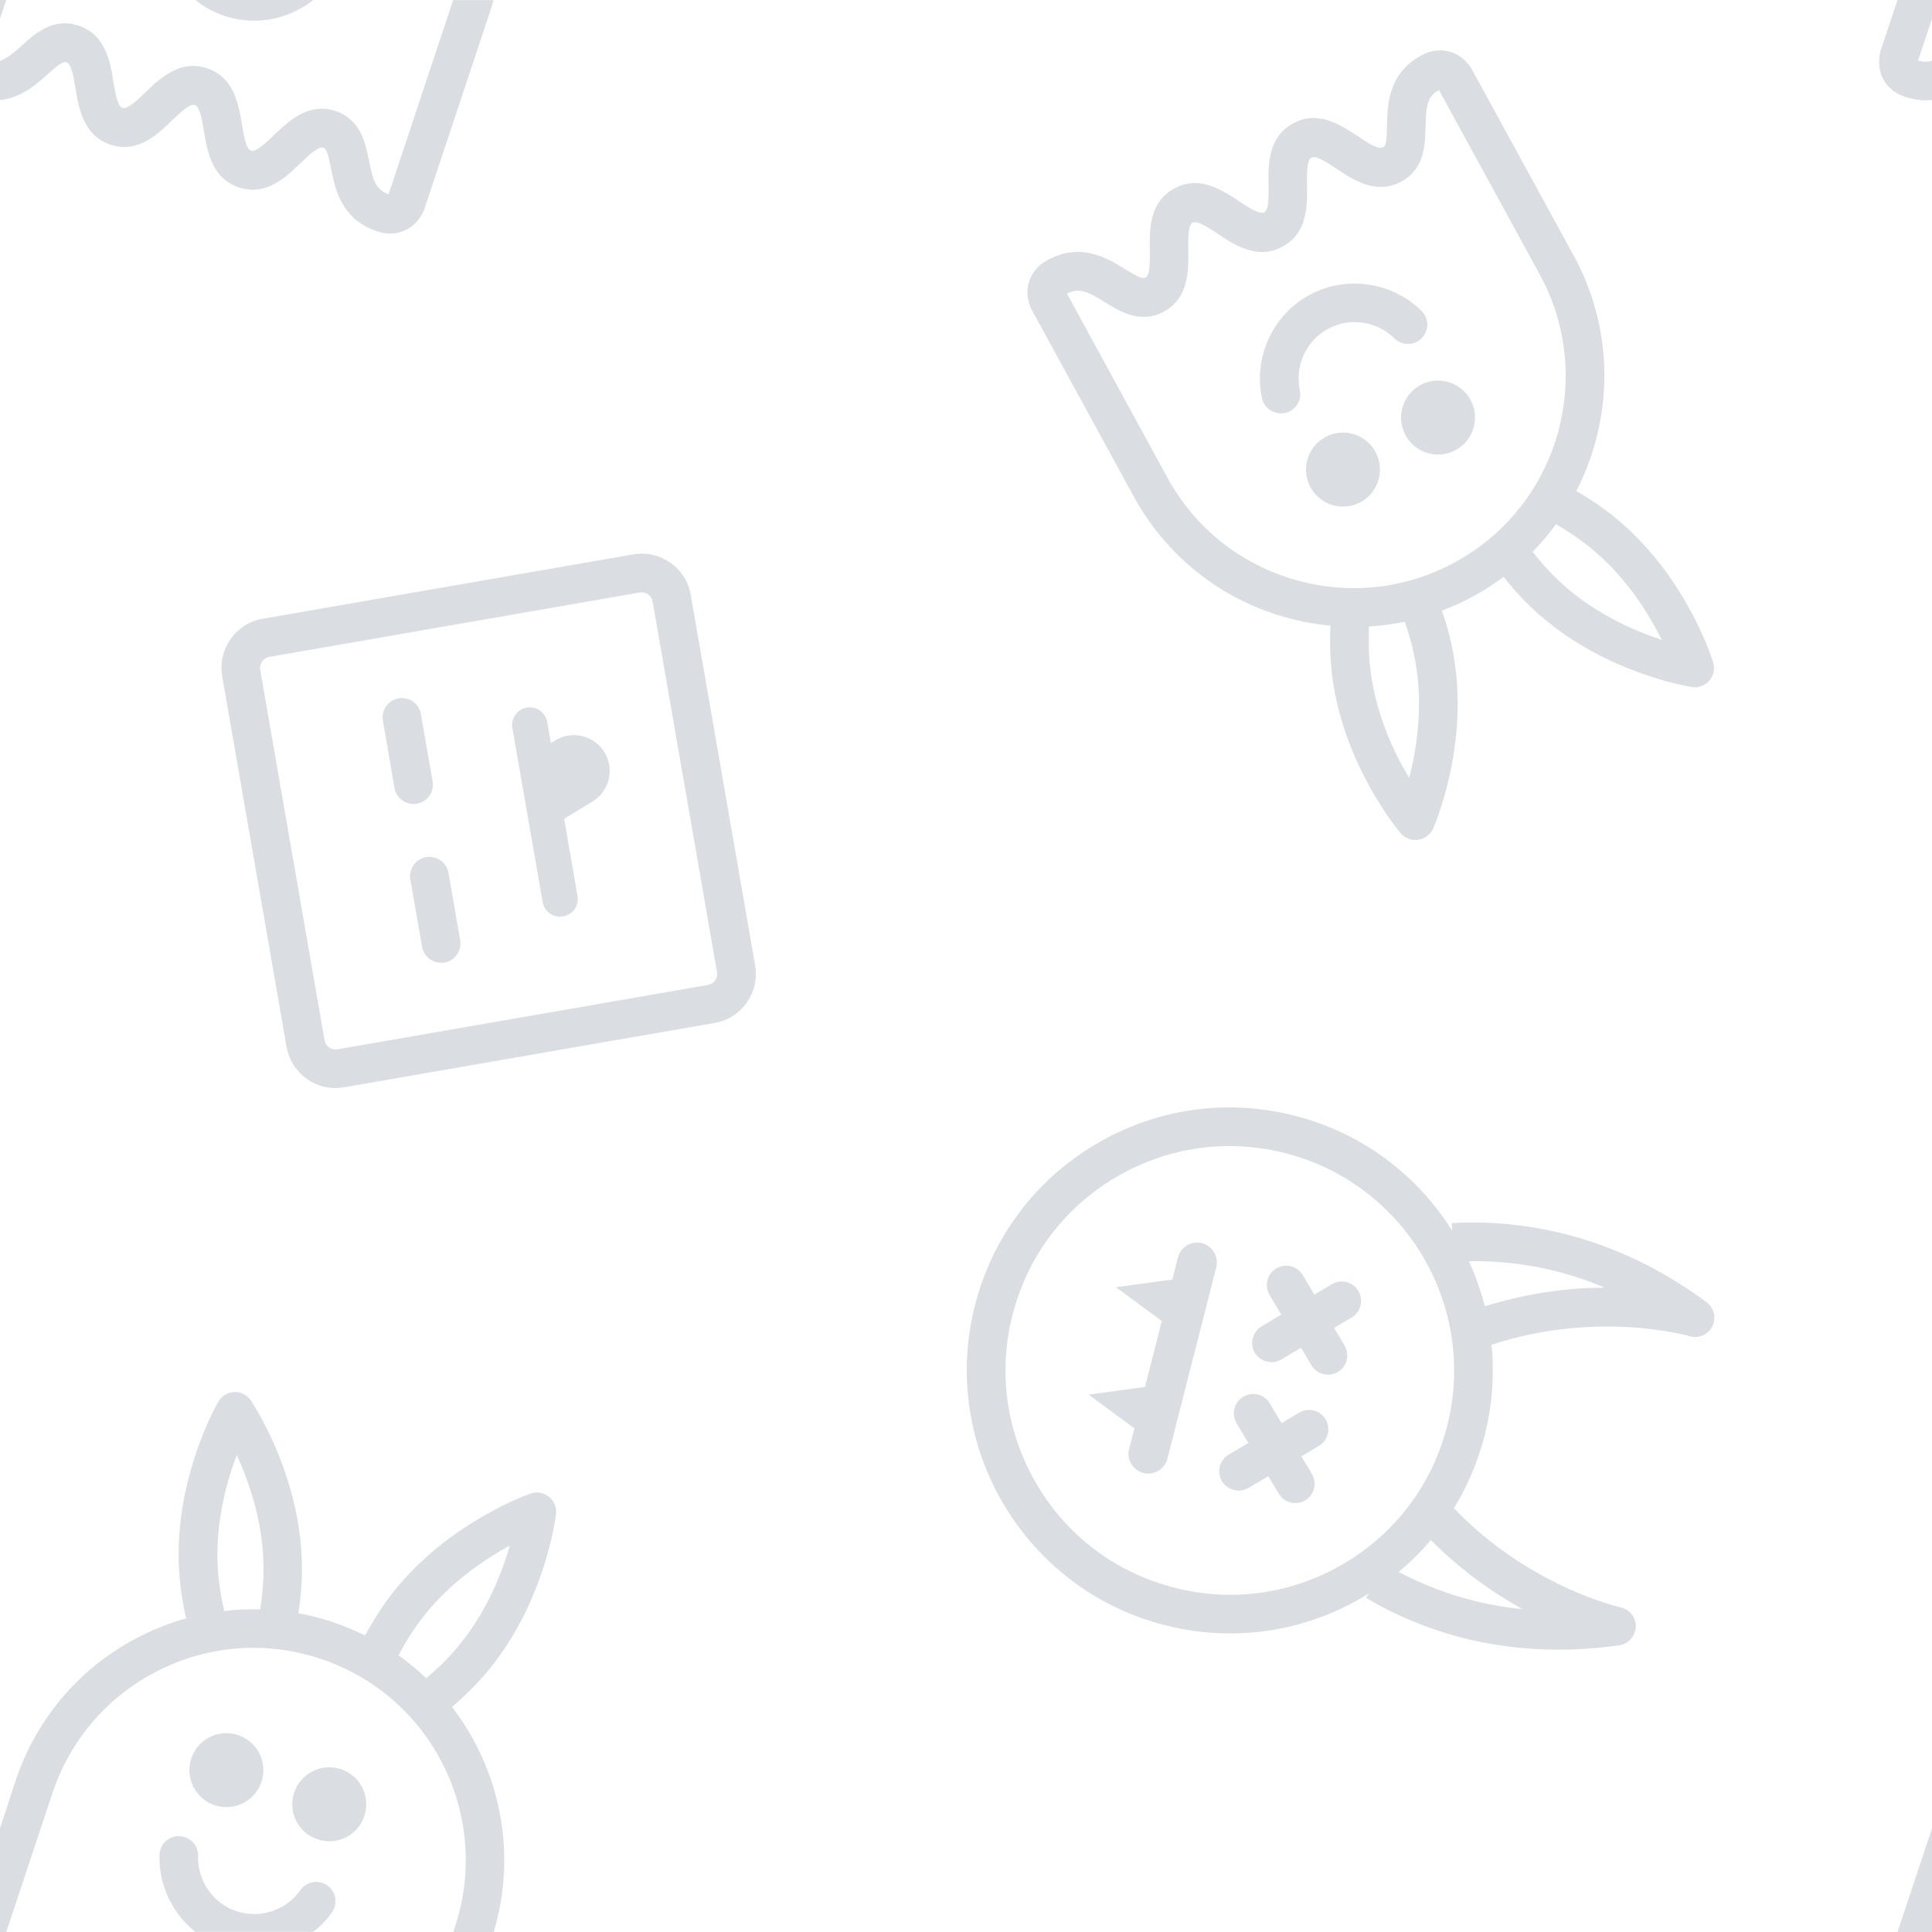
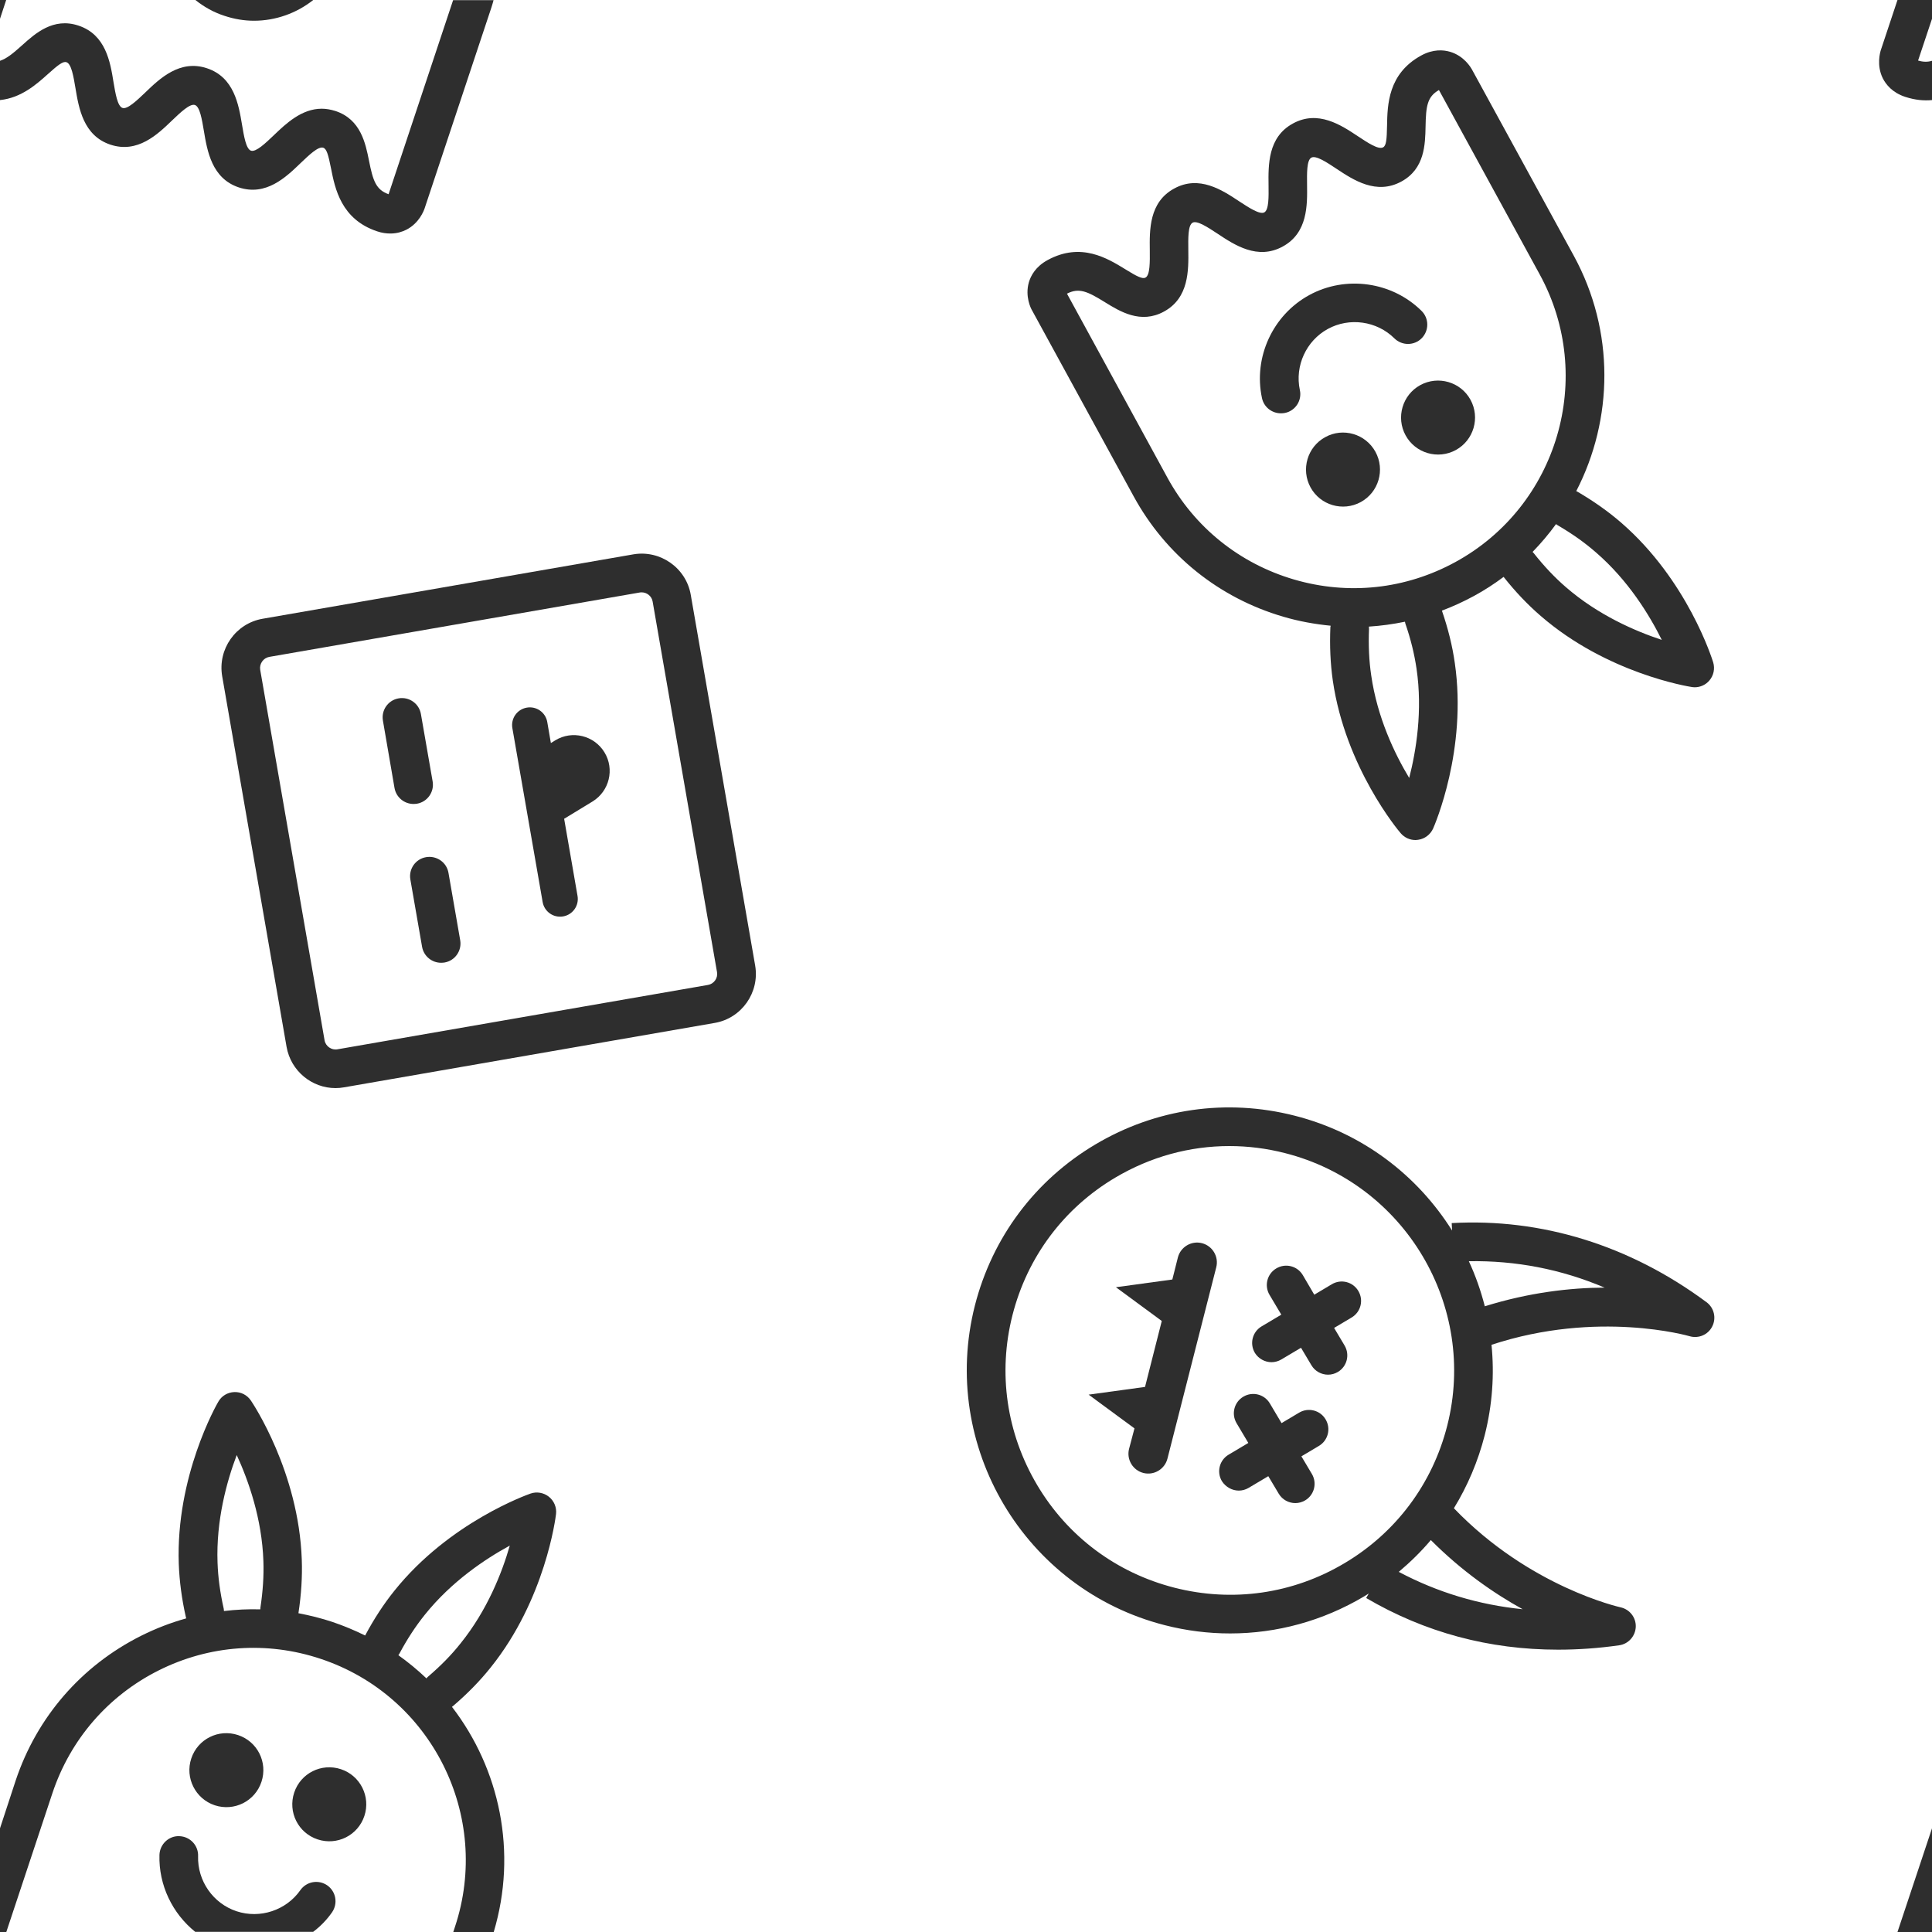
<svg xmlns="http://www.w3.org/2000/svg" version="1.1" width="150px" height="150px" x="0px" y="0px" viewBox="0 0 150 150" style="enable-background:new 0 0 150 150;" xml:space="preserve">
  <style type="text/css">
- 	.st0{fill:#DADEE2;}
+ 	.st0{fill:#2e2e2e;}
</style>
  <g>
    <path class="st0" d="M42.13,70.03c0.13,0.75,0.84,1.25,1.59,1.12s1.25-0.84,1.12-1.59l-1.04-5.99L46,62.23   c1.31-0.8,1.73-2.51,0.93-3.82c-0.8-1.31-2.51-1.73-3.82-0.93l-0.34,0.21l-0.28-1.63c-0.13-0.75-0.84-1.25-1.59-1.12   s-1.25,0.84-1.12,1.59L42.13,70.03z" />
    <polygon class="st0" points="0,1.46 0.48,0 0,0  " />
    <path class="st0" d="M35.09,132.52c0.03-0.02,0.06-0.04,0.09-0.07c1.1-0.94,2.08-1.94,2.91-2.98c4.26-5.3,5.05-11.66,5.08-11.92   c0.06-0.51-0.15-1.02-0.55-1.34c-0.4-0.32-0.94-0.42-1.43-0.25c-0.25,0.09-6.29,2.22-10.55,7.52c-0.84,1.04-1.61,2.22-2.29,3.5   c0,0,0,0,0,0c-0.81-0.4-1.65-0.75-2.53-1.05c-0.87-0.29-1.76-0.51-2.65-0.68c0,0,0,0,0,0c0.22-1.44,0.31-2.84,0.26-4.17   c-0.24-6.8-3.8-12.12-3.95-12.34c-0.29-0.43-0.77-0.68-1.29-0.66c-0.52,0.02-0.99,0.3-1.24,0.75c-0.14,0.23-3.31,5.79-3.07,12.59   c0.05,1.33,0.23,2.72,0.55,4.13c0.01,0.03,0.02,0.07,0.03,0.1c-1.19,0.33-2.36,0.78-3.5,1.35c-4.65,2.33-8.11,6.33-9.75,11.26   L0,141.95V150h0.49l3.58-10.78c1.39-4.17,4.32-7.56,8.25-9.53c3.93-1.97,8.4-2.29,12.57-0.9c8.62,2.86,13.3,12.2,10.43,20.82   l-0.13,0.4h3.14C40.19,143.8,38.8,137.34,35.09,132.52z M20.22,124.81c-0.01,0.05,0,0.09-0.01,0.14c-0.94-0.03-1.89,0.02-2.82,0.13   c-0.01-0.06-0.01-0.12-0.02-0.18c-0.28-1.25-0.44-2.42-0.48-3.57c-0.12-3.3,0.72-6.33,1.49-8.36c0.91,1.98,1.96,4.94,2.07,8.24   C20.49,122.36,20.41,123.54,20.22,124.81z M33.24,130.17c-0.05,0.04-0.09,0.09-0.13,0.14c-0.68-0.65-1.41-1.25-2.18-1.8   c0.03-0.04,0.06-0.08,0.08-0.12c0.6-1.13,1.25-2.12,1.98-3.03c2.07-2.58,4.68-4.32,6.59-5.36c-0.6,2.09-1.74,5.01-3.82,7.59   C35.04,128.5,34.21,129.34,33.24,130.17z" />
    <path class="st0" d="M25.78,148.47c0.47-0.68,0.31-1.61-0.37-2.09c-0.68-0.47-1.61-0.31-2.09,0.37c-1.1,1.57-3.13,2.24-4.95,1.64   c-1.82-0.6-3.05-2.36-2.99-4.28c0.03-0.83-0.62-1.52-1.45-1.55c-0.82-0.04-1.52,0.62-1.55,1.45c-0.07,2.35,1.01,4.56,2.78,5.98   h9.15C24.87,149.57,25.37,149.06,25.78,148.47z" />
    <path class="st0" d="M30.63,61.18c0.13,0.73,0.76,1.24,1.48,1.24c0.09,0,0.17-0.01,0.26-0.02c0.82-0.14,1.36-0.92,1.22-1.73   l-0.91-5.23c-0.14-0.82-0.92-1.36-1.73-1.22c-0.82,0.14-1.36,0.92-1.22,1.73L30.63,61.18z" />
    <path class="st0" d="M33.08,66.55c-0.82,0.14-1.36,0.92-1.22,1.73l0.91,5.23c0.13,0.73,0.76,1.24,1.48,1.24   c0.09,0,0.17-0.01,0.26-0.02c0.82-0.14,1.36-0.92,1.22-1.73l-0.91-5.23C34.68,66.95,33.9,66.41,33.08,66.55z" />
    <path class="st0" d="M16.67,140.16c1.51,0.5,3.13-0.31,3.63-1.82c0.5-1.51-0.31-3.13-1.82-3.63c-1.51-0.5-3.13,0.31-3.63,1.82   C14.35,138.03,15.17,139.66,16.67,140.16z" />
    <path class="st0" d="M19.72,1.61c1.66,0,3.29-0.57,4.6-1.61h-9.15c0.66,0.53,1.42,0.96,2.26,1.23C18.18,1.48,18.95,1.61,19.72,1.61   z" />
    <path class="st0" d="M30.17,15.08c-0.98-0.35-1.21-1.04-1.52-2.6c-0.27-1.35-0.64-3.21-2.6-3.86c-0.38-0.12-0.73-0.18-1.07-0.18   c-1.57,0-2.79,1.17-3.72,2.06c-0.65,0.62-1.38,1.32-1.77,1.2c-0.39-0.13-0.55-1.13-0.7-2.02C18.53,8.13,18.18,6,16.07,5.3   c-2.1-0.7-3.66,0.79-4.79,1.88c-0.65,0.62-1.39,1.33-1.77,1.2c-0.39-0.13-0.55-1.13-0.7-2.02C8.56,4.81,8.21,2.69,6.1,1.99   C4.14,1.33,2.73,2.6,1.71,3.52C1,4.16,0.5,4.56,0,4.72v3.05C1.66,7.6,2.85,6.53,3.72,5.75c0.8-0.72,1.18-1.01,1.44-0.92   c0.39,0.13,0.55,1.13,0.7,2.02c0.26,1.55,0.61,3.68,2.71,4.38c2.11,0.7,3.66-0.79,4.79-1.88c0.65-0.62,1.38-1.32,1.77-1.2   c0.39,0.13,0.55,1.13,0.7,2.02c0.26,1.55,0.61,3.68,2.71,4.38c2.11,0.7,3.66-0.79,4.79-1.88c0.65-0.62,1.38-1.33,1.77-1.2   c0.26,0.09,0.39,0.54,0.6,1.6c0.31,1.58,0.79,3.96,3.58,4.89c0.38,0.13,0.72,0.17,1.03,0.17c0.52,0,0.93-0.14,1.23-0.29   c1.01-0.51,1.37-1.49,1.43-1.67l5.19-15.61c0.06-0.18,0.11-0.37,0.16-0.55h-3.14L30.17,15.08z" />
    <path class="st0" d="M26.47,137.36c-1.51-0.5-3.13,0.31-3.63,1.82c-0.5,1.51,0.31,3.13,1.82,3.63c1.51,0.5,3.13-0.31,3.63-1.82   C28.79,139.49,27.98,137.86,26.47,137.36z" />
    <path class="st0" d="M26.05,84.48c0.22,0,0.44-0.02,0.66-0.06l28.78-5c2.09-0.36,3.5-2.36,3.14-4.46l-5-28.78   c-0.36-2.09-2.37-3.5-4.46-3.14l-28.78,5c-2.09,0.36-3.5,2.36-3.14,4.46l5,28.78C22.58,83.15,24.21,84.48,26.05,84.48z M20.91,51   l28.77-5c0.05-0.01,0.09-0.01,0.14-0.01c0.41,0,0.78,0.3,0.85,0.71l5,28.78c0.08,0.46-0.24,0.91-0.7,0.99l-28.78,5   c-0.45,0.08-0.91-0.24-0.99-0.7l-5-28.78C20.13,51.53,20.45,51.08,20.91,51z" />
    <path class="st0" d="M99.45,32.09c0.1,0,0.21-0.01,0.32-0.03c0.81-0.17,1.33-0.97,1.15-1.78c-0.4-1.87,0.49-3.82,2.17-4.74   c1.68-0.92,3.81-0.62,5.17,0.73c0.59,0.58,1.54,0.58,2.12-0.01c0.58-0.59,0.58-1.54-0.01-2.12c-2.29-2.27-5.88-2.78-8.72-1.23   c-2.84,1.55-4.35,4.84-3.67,8C98.13,31.61,98.75,32.09,99.45,32.09z" />
    <path class="st0" d="M90.44,126.18c1.68,0.43,3.38,0.64,5.07,0.64c3.62,0,7.19-0.97,10.39-2.87c0.12-0.07,0.24-0.15,0.37-0.23   l-0.2,0.35c4.55,2.67,9.54,4.01,14.9,4.01c1.55,0,3.13-0.11,4.74-0.34c0.72-0.1,1.26-0.71,1.29-1.43c0.03-0.73-0.48-1.37-1.19-1.52   c-0.07-0.02-7.04-1.56-12.93-7.69c1.06-1.73,1.87-3.63,2.39-5.66c0.6-2.36,0.76-4.74,0.53-7.03c8.25-2.72,15.3-0.69,15.37-0.67   c0.7,0.21,1.45-0.11,1.77-0.76c0.33-0.65,0.14-1.45-0.45-1.88c-5.96-4.42-12.8-6.53-19.78-6.14l0.03,0.58   c-2.69-4.28-6.95-7.58-12.23-8.92c-5.29-1.35-10.78-0.55-15.46,2.23c-4.69,2.78-8.01,7.23-9.36,12.51   C72.92,112.27,79.54,123.4,90.44,126.18z M124.58,99.97c-2.67,0.01-5.87,0.38-9.3,1.45c-0.31-1.21-0.72-2.38-1.24-3.5   C117.69,97.86,121.21,98.54,124.58,99.97z M118.22,124.94c-3.4-0.34-6.62-1.31-9.62-2.9c0.9-0.76,1.74-1.58,2.49-2.47   C113.48,121.97,115.99,123.71,118.22,124.94z M78.61,102.1c1.15-4.51,3.98-8.3,7.98-10.67c2.73-1.62,5.77-2.45,8.86-2.45   c1.44,0,2.89,0.18,4.33,0.55c9.3,2.37,14.95,11.87,12.58,21.17v0c-1.15,4.51-3.98,8.3-7.98,10.67c-4,2.38-8.68,3.05-13.19,1.9   c-4.51-1.15-8.3-3.98-10.67-7.98S77.46,106.61,78.61,102.1z" />
    <path class="st0" d="M88.94,21.55c-0.24,0.13-0.66-0.08-1.58-0.65c-1.37-0.84-3.43-2.12-6.02-0.71c-0.94,0.51-1.31,1.22-1.46,1.73   c-0.31,1.09,0.15,2.02,0.25,2.18l7.89,14.44c2.49,4.56,6.62,7.88,11.61,9.34c1.22,0.36,2.45,0.58,3.68,0.7   c0,0.04-0.01,0.07-0.02,0.11c-0.06,1.47,0,2.83,0.19,4.16c0.98,6.73,5.09,11.64,5.27,11.84c0.29,0.34,0.71,0.53,1.14,0.53   c0.07,0,0.14-0.01,0.22-0.02c0.51-0.07,0.95-0.41,1.16-0.88c0.11-0.25,2.66-6.12,1.68-12.85c-0.19-1.34-0.52-2.66-1-4.06   c0,0,0,0,0,0c0.85-0.32,1.68-0.7,2.49-1.14c0.81-0.44,1.58-0.94,2.3-1.48c0,0,0,0,0,0c0.9,1.14,1.87,2.16,2.88,3.03   c5.14,4.46,11.46,5.48,11.73,5.52c0.08,0.01,0.15,0.02,0.23,0.02c0.43,0,0.85-0.19,1.13-0.52c0.34-0.39,0.45-0.93,0.3-1.42   c-0.08-0.26-1.99-6.37-7.13-10.83c-1-0.87-2.15-1.68-3.4-2.41c-0.03-0.02-0.07-0.03-0.1-0.05c2.87-5.56,3.02-12.4-0.2-18.29   l-7.89-14.43c-0.1-0.18-0.62-1.07-1.71-1.39c-0.51-0.15-1.31-0.22-2.24,0.29c-2.58,1.41-2.62,3.84-2.65,5.45   c-0.02,1.08-0.06,1.55-0.31,1.68c-0.36,0.2-1.21-0.37-1.95-0.86c-1.31-0.87-3.1-2.06-5.05-0.99c-1.95,1.06-1.91,3.22-1.89,4.79   c0.01,0.9,0.03,1.91-0.33,2.11c-0.35,0.19-1.2-0.37-1.95-0.86c-1.31-0.87-3.11-2.06-5.05-0.99c-1.95,1.06-1.91,3.22-1.89,4.79   C89.28,20.34,89.29,21.36,88.94,21.55z M109.41,60.4c-1.12-1.86-2.48-4.68-2.95-7.97c-0.17-1.14-0.22-2.32-0.17-3.6   c0-0.06-0.01-0.12-0.01-0.18c0.94-0.06,1.88-0.19,2.8-0.38c0.01,0.05,0.02,0.1,0.03,0.14c0.42,1.21,0.7,2.36,0.87,3.51   C110.46,55.19,109.95,58.29,109.41,60.4z M123.91,42.89c2.5,2.16,4.14,4.84,5.11,6.79c-2.07-0.68-4.95-1.93-7.44-4.09   c-0.87-0.75-1.7-1.63-2.49-2.63c-0.03-0.04-0.07-0.07-0.1-0.11c0.66-0.68,1.27-1.4,1.82-2.16c0.05,0.04,0.1,0.08,0.16,0.11   C122.08,41.45,123.04,42.13,123.91,42.89z M90.37,24.19c1.95-1.06,1.91-3.22,1.89-4.79c-0.01-0.9-0.03-1.91,0.33-2.11   c0.35-0.2,1.2,0.37,1.95,0.86c1.31,0.87,3.1,2.06,5.05,0.99c1.95-1.06,1.91-3.22,1.89-4.79c-0.01-0.9-0.03-1.91,0.33-2.11   c0.36-0.2,1.21,0.37,1.95,0.86c1.31,0.87,3.1,2.06,5.05,0.99c1.81-0.99,1.84-2.88,1.87-4.26c0.03-1.6,0.13-2.32,1.04-2.84   l7.82,14.31c4.36,7.97,1.42,17.99-6.55,22.34c-3.86,2.11-8.31,2.59-12.53,1.35c-4.22-1.24-7.71-4.04-9.82-7.9L82.84,22.8   c0.93-0.48,1.59-0.18,2.94,0.66C86.95,24.18,88.56,25.18,90.37,24.19z" />
    <path class="st0" d="M96.18,115.73c0.26,0,0.52-0.07,0.76-0.21l1.53-0.91l0.81,1.36c0.28,0.47,0.78,0.73,1.29,0.73   c0.26,0,0.52-0.07,0.76-0.21c0.71-0.42,0.95-1.34,0.52-2.06l-0.81-1.36l1.36-0.81c0.71-0.42,0.95-1.34,0.52-2.06   c-0.42-0.71-1.34-0.95-2.06-0.52l-1.36,0.81l-0.91-1.53c-0.42-0.71-1.34-0.95-2.06-0.52c-0.71,0.42-0.95,1.34-0.52,2.06l0.91,1.53   l-1.53,0.91c-0.71,0.42-0.95,1.34-0.52,2.06C95.17,115.46,95.67,115.73,96.18,115.73z" />
    <path class="st0" d="M87.66,112.49c-0.21,0.82,0.29,1.66,1.11,1.87c0.82,0.21,1.66-0.29,1.87-1.11l3.79-14.86   c0.21-0.82-0.29-1.66-1.11-1.87c-0.82-0.21-1.66,0.29-1.87,1.11l-0.43,1.71l-4.38,0.6l3.56,2.62l-1.3,5.12l-4.38,0.6l3.56,2.62   L87.66,112.49z" />
    <path class="st0" d="M98.72,105.76c0.26,0,0.52-0.07,0.76-0.21l1.53-0.91l0.81,1.36c0.28,0.47,0.78,0.73,1.29,0.73   c0.26,0,0.52-0.07,0.76-0.21c0.71-0.42,0.95-1.34,0.52-2.06l-0.81-1.36l1.36-0.81c0.71-0.42,0.95-1.34,0.52-2.06   c-0.42-0.71-1.34-0.95-2.06-0.52l-1.36,0.81L101.15,99c-0.42-0.71-1.34-0.95-2.06-0.52c-0.71,0.42-0.95,1.34-0.52,2.06l0.91,1.53   l-1.53,0.91c-0.71,0.42-0.95,1.34-0.52,2.06C97.71,105.49,98.21,105.76,98.72,105.76z" />
    <path class="st0" d="M109.13,33.8c0.76,1.39,2.51,1.9,3.9,1.14c1.39-0.76,1.9-2.51,1.14-3.9c-0.76-1.39-2.51-1.9-3.9-1.14   C108.88,30.66,108.37,32.41,109.13,33.8z" />
    <path class="st0" d="M146.18,6.08c0.24,0.47,0.73,1.11,1.74,1.44c0.77,0.25,1.45,0.31,2.08,0.25V4.72c-0.34,0.1-0.67,0.1-1.08-0.02   L150,1.46V0h-2.68l-1.29,3.88C145.97,4.07,145.68,5.07,146.18,6.08z" />
    <polygon class="st0" points="150,150 150,141.95 147.32,150  " />
    <path class="st0" d="M102.89,33.94c-1.39,0.76-1.9,2.51-1.14,3.9c0.76,1.39,2.51,1.9,3.9,1.14c1.39-0.76,1.9-2.51,1.14-3.9   C106.03,33.69,104.28,33.17,102.89,33.94z" />
  </g>
</svg>
